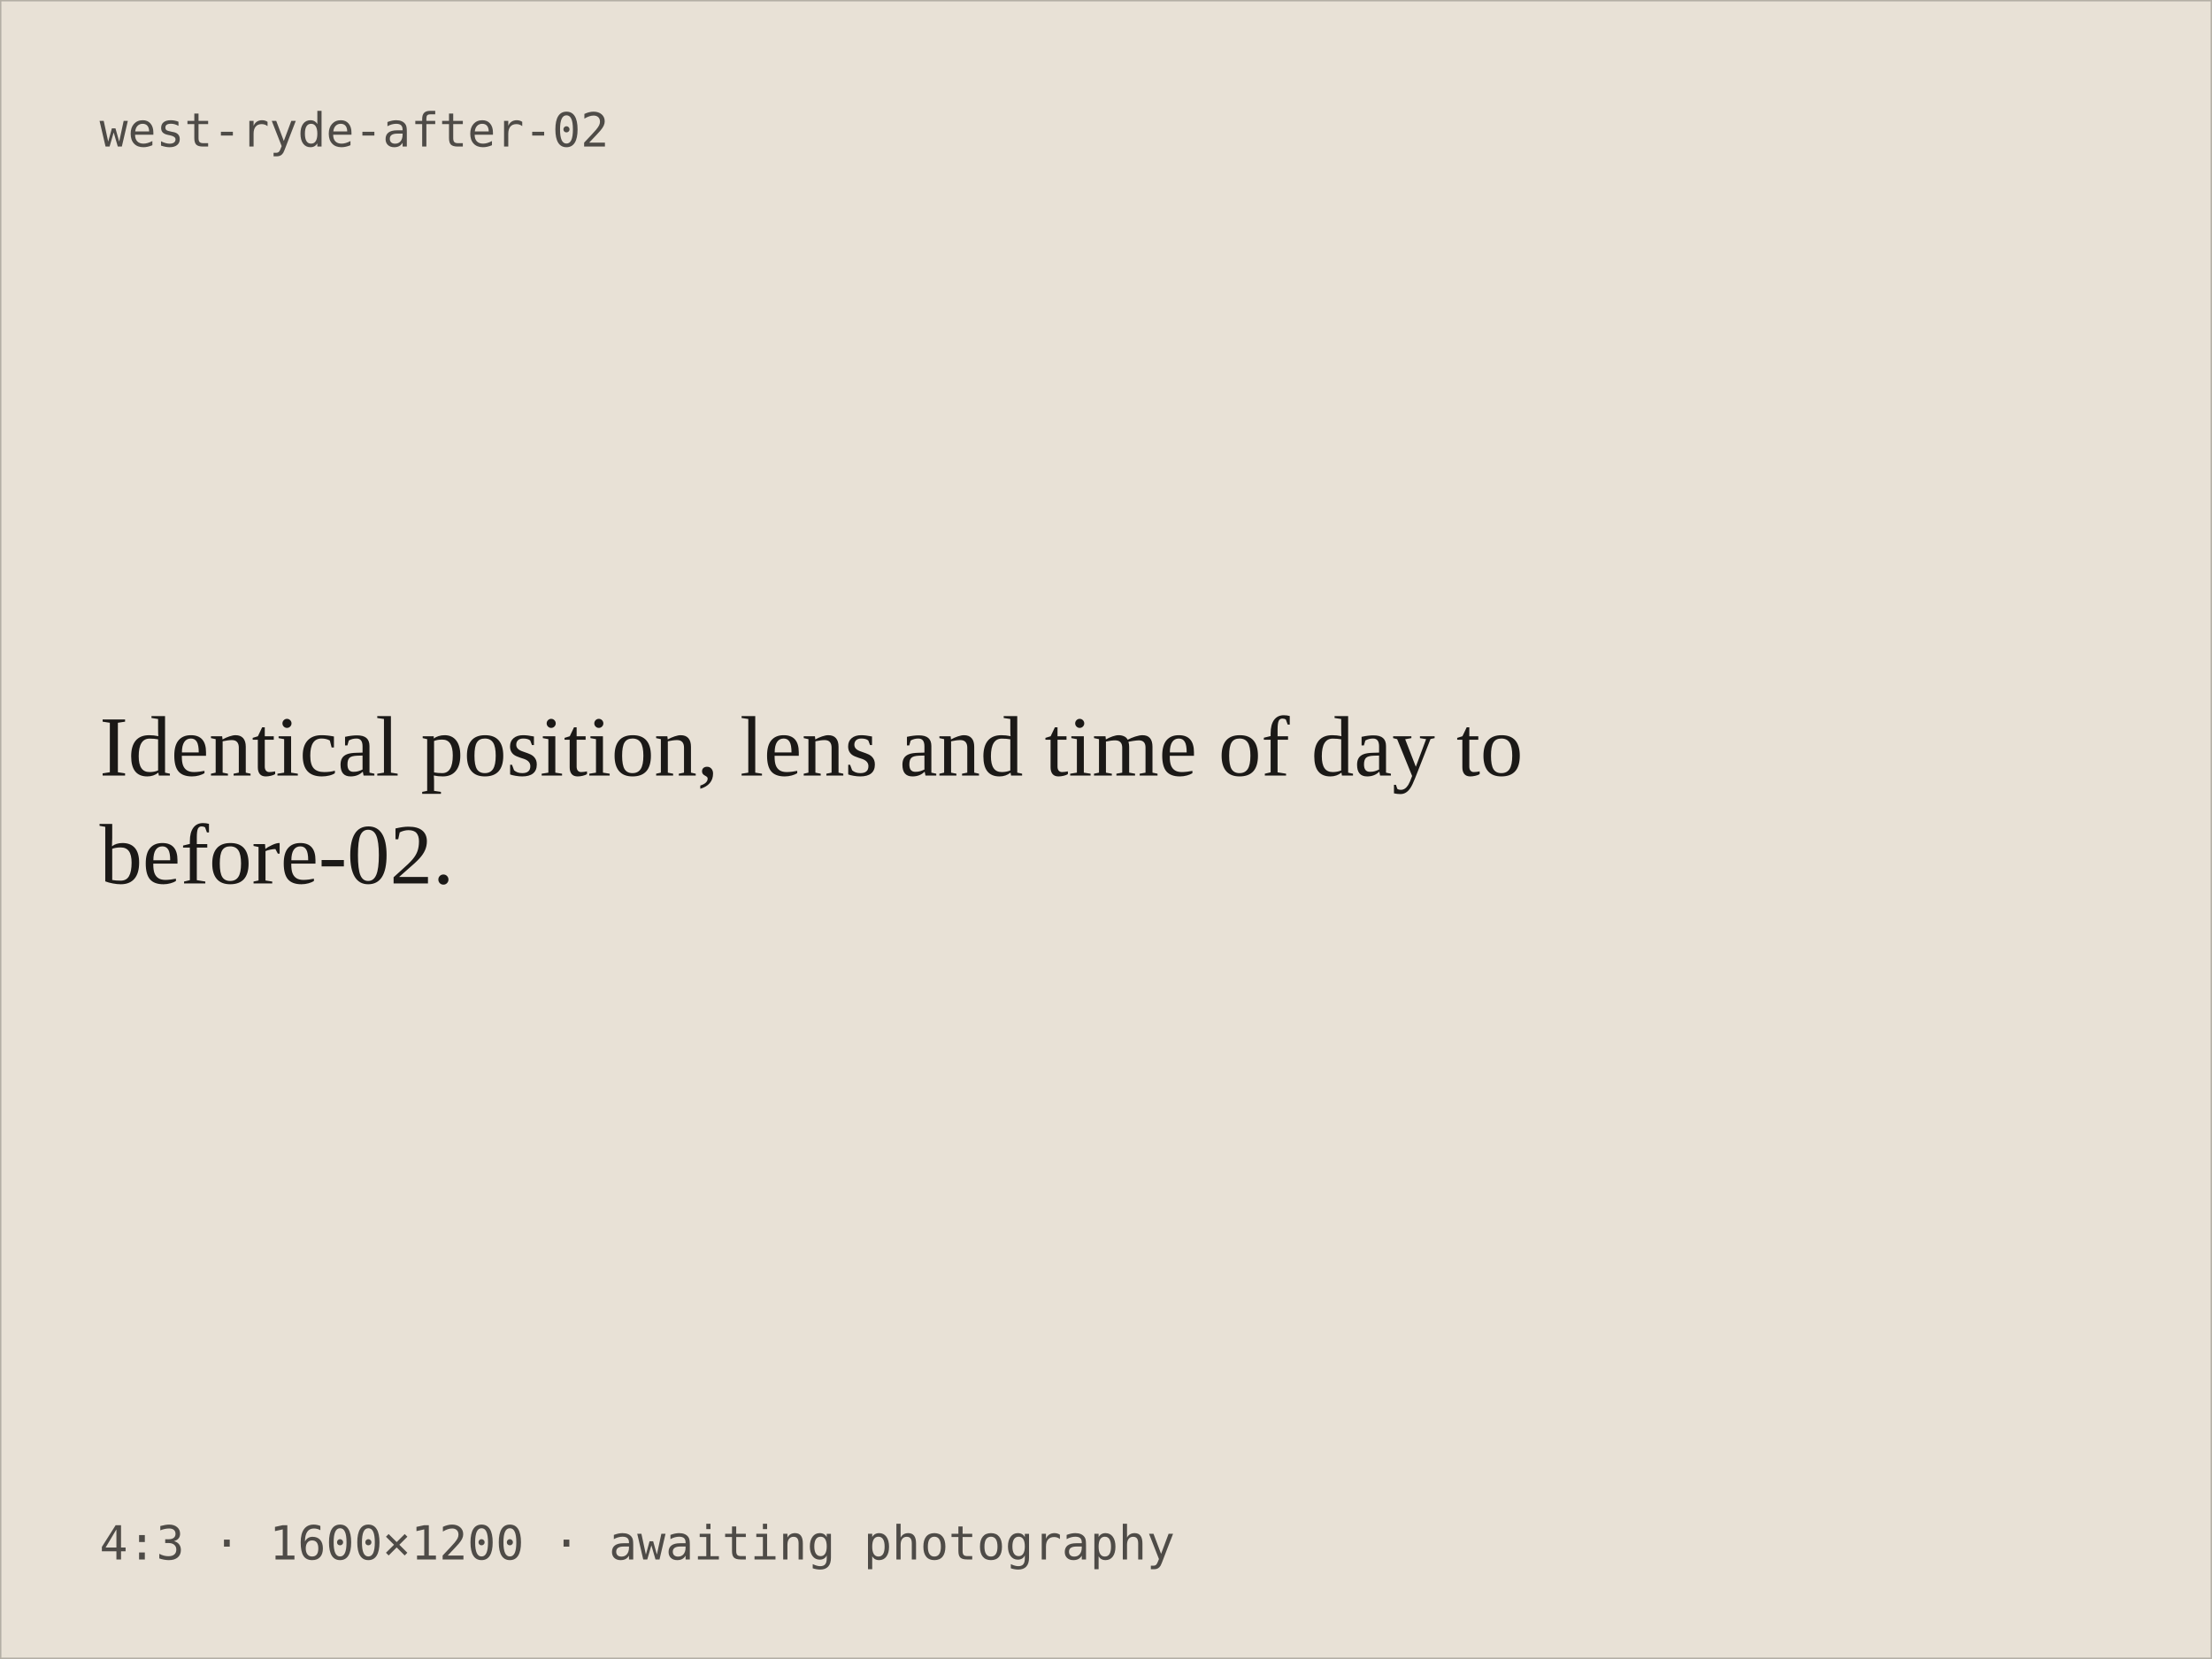
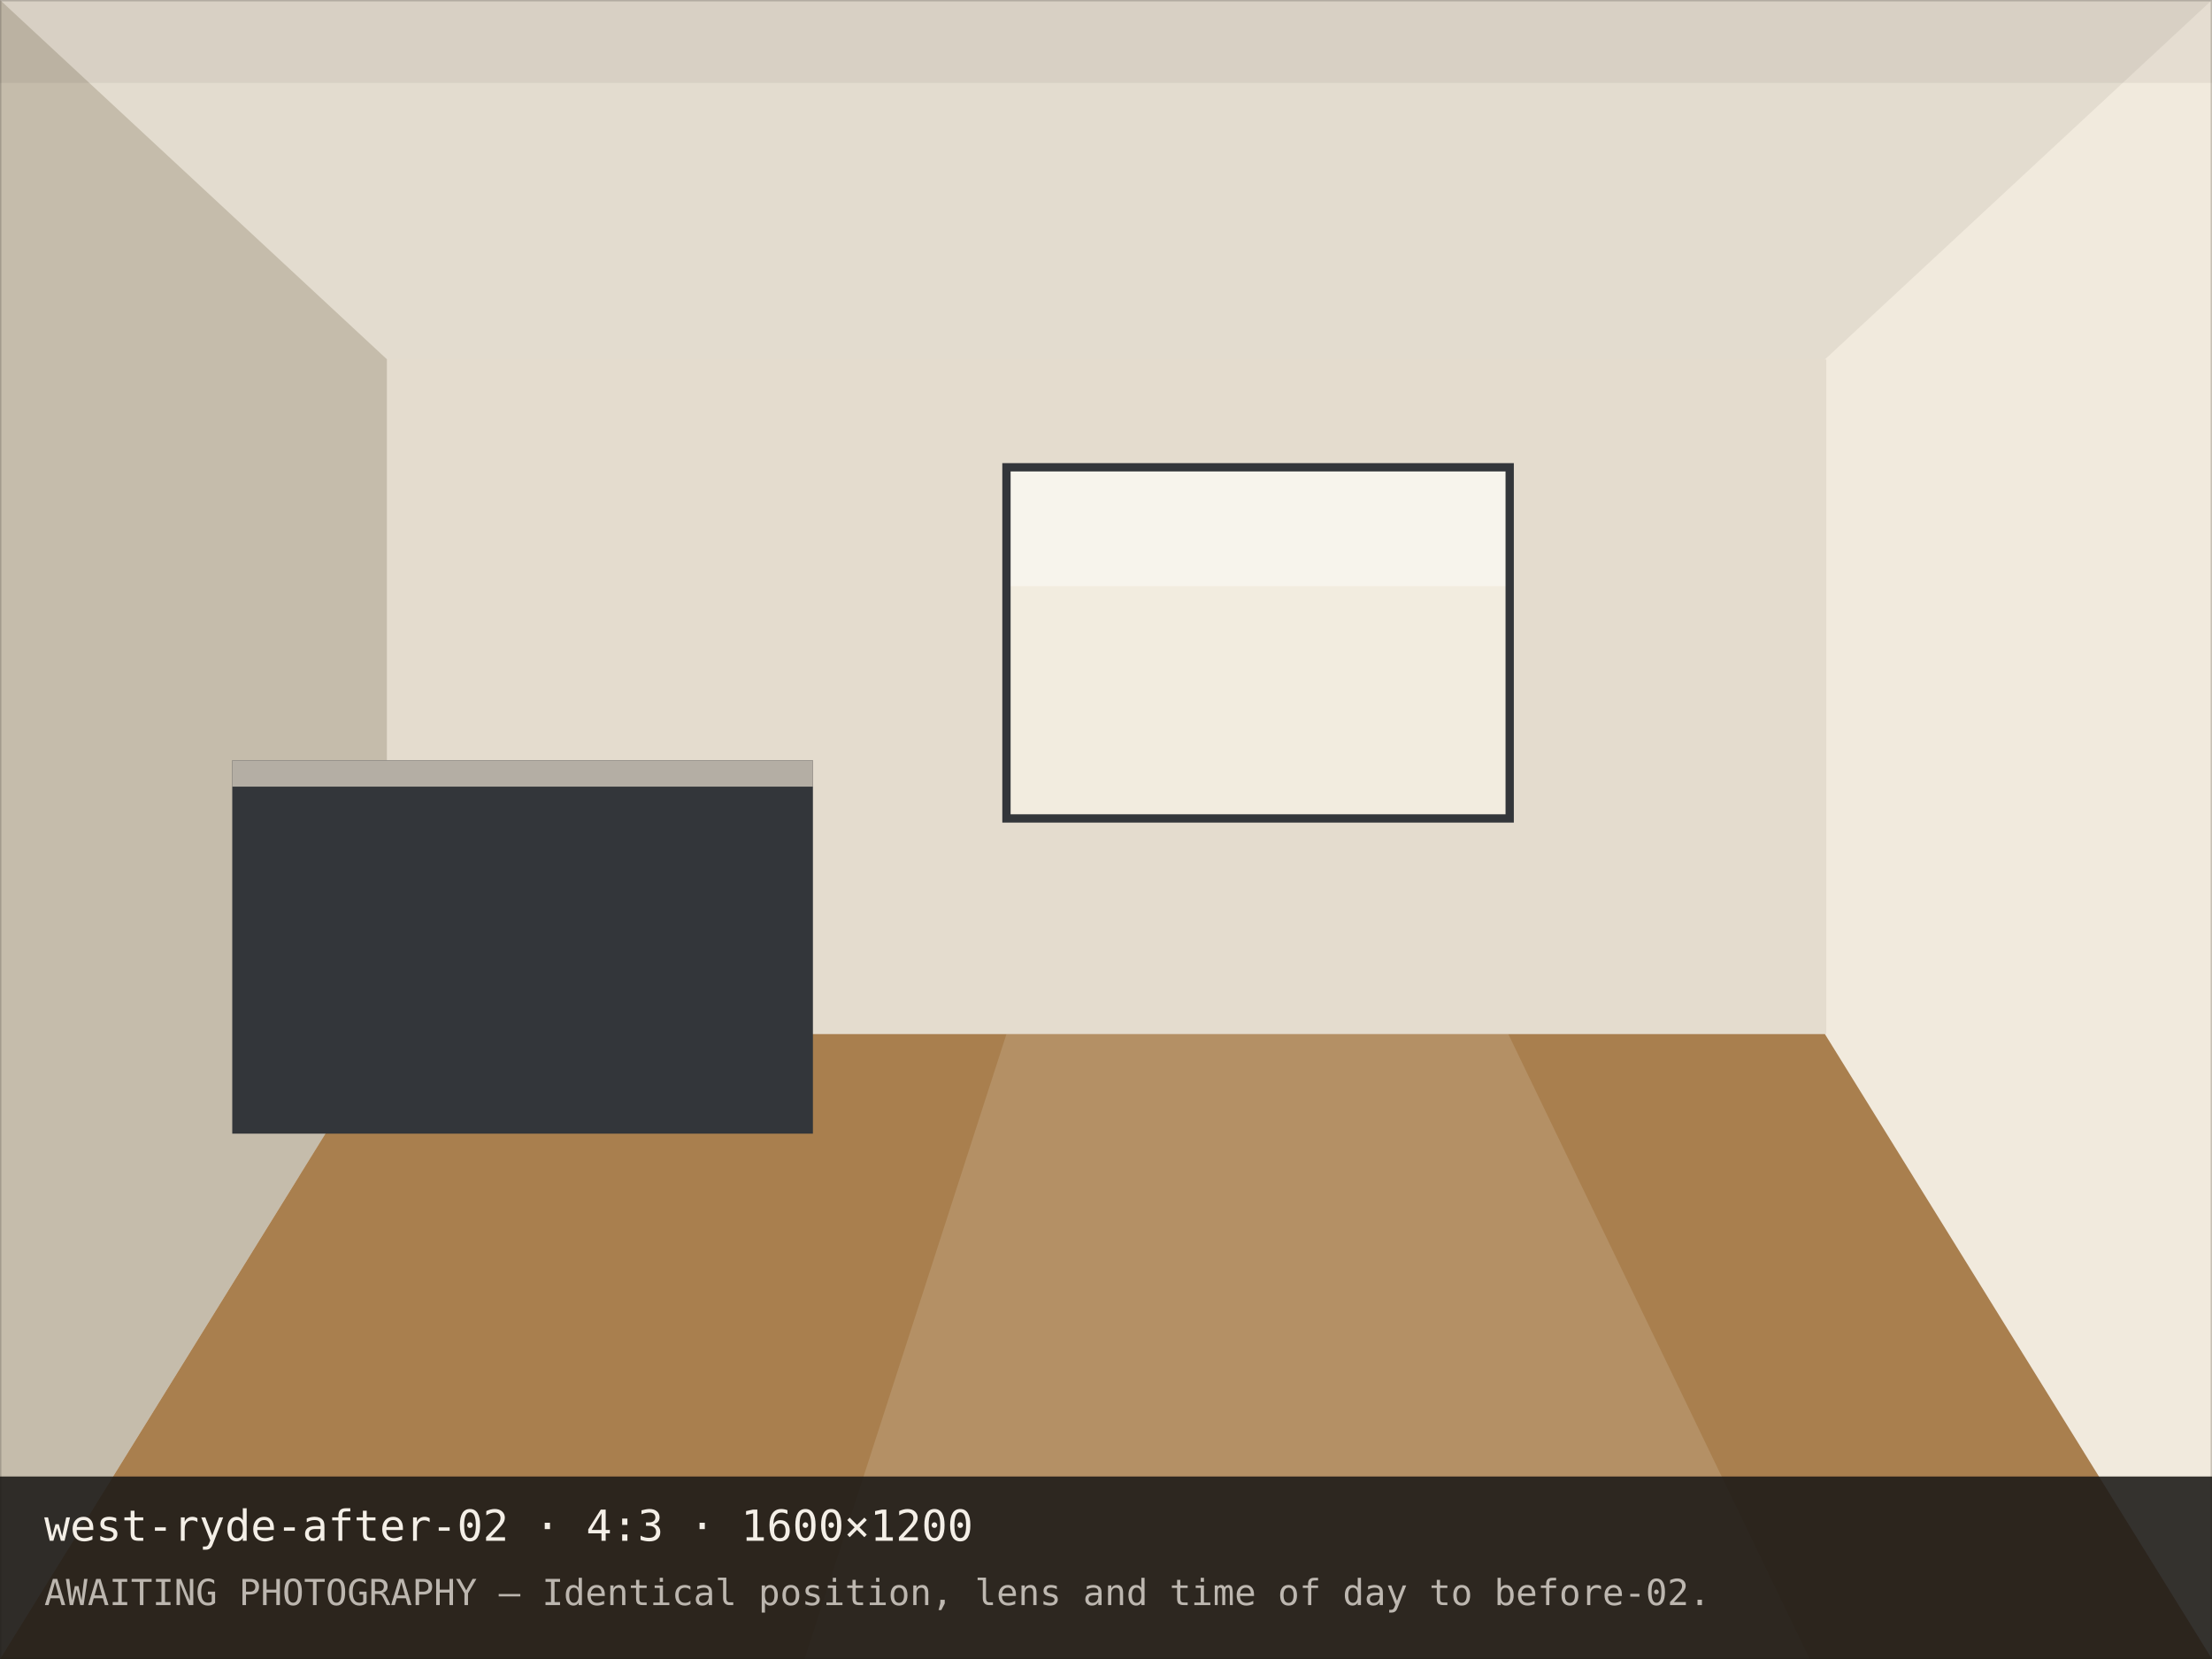
- <svg xmlns="http://www.w3.org/2000/svg" width="1600" height="1200" viewBox="0 0 1600 1200" role="img" aria-label="Placeholder awaiting photography: Identical position, lens and time of day to before-02.">
-   <rect width="1600" height="1200" fill="#E8E1D6" />
-   <rect x="0.5" y="0.5" width="1599" height="1199" fill="none" stroke="#1B1917" stroke-opacity="0.25" />
-   <text x="72" y="106" font-family="ui-monospace, 'SF Mono', Menlo, monospace" font-size="34" fill="#1B1917" opacity="0.75">west-ryde-after-02</text>
-   <text x="72" y="561" font-family="Georgia, 'Times New Roman', serif" font-size="62" fill="#1B1917">Identical position, lens and time of day to</text>
-   <text x="72" y="639" font-family="Georgia, 'Times New Roman', serif" font-size="62" fill="#1B1917">before-02.</text>
-   <text x="72" y="1128" font-family="ui-monospace, 'SF Mono', Menlo, monospace" font-size="34" fill="#1B1917" opacity="0.75">4:3 · 1600×1200 · awaiting photography</text>
+ <svg xmlns="http://www.w3.org/2000/svg" width="1600" height="1200" viewBox="0 0 1600 1200" role="img" aria-label="Temporary placeholder awaiting photography: Identical position, lens and time of day to before-02.">
+   <rect x="0" y="0" width="1600" height="851" fill="#e4dcce" />
+   <polygon points="0,0 1600,0 1320,260 280,260" fill="#e3dccf" />
+   <polygon points="0,0 280,260 280,748 0,1200" fill="#c5bcab" />
+   <polygon points="1600,0 1320,260 1320,748 1600,1200" fill="#f1eadd" />
+   <rect x="280" y="260" width="1041" height="488" fill="#e4dcce" />
+   <rect x="728" y="338" width="364" height="254" fill="#F2ECDF" />
+   <rect x="728" y="338" width="364" height="86" fill="#FFFFFF" opacity="0.4" />
+   <rect x="728" y="338" width="364" height="254" fill="none" stroke="#33363a" stroke-width="6" />
+   <polygon points="0,1200 280,748 1320,748 1600,1200" fill="#a97f4e" />
+   <polygon points="728,748 1091,748 1309,1200 582,1200" fill="#FFFFFF" opacity="0.13" />
+   <rect x="168" y="550" width="420" height="270" fill="#33363a" />
+   <rect x="168" y="550" width="420" height="19" fill="#b4aea4" />
+   <rect x="0" y="0" width="1600" height="60" fill="#1B1917" opacity="0.06" />
+   <rect x="0" y="1068" width="1600" height="132" fill="#1B1917" opacity="0.88" />
+   <text x="32" y="1114.5" font-family="ui-monospace, Menlo, monospace" font-size="31" fill="#F4EFE7">west-ryde-after-02 · 4:3 · 1600×1200</text>
+   <text x="32" y="1161" font-family="ui-monospace, Menlo, monospace" font-size="26" fill="#F4EFE7" opacity="0.72">AWAITING PHOTOGRAPHY — Identical position, lens and time of day to before-02.</text>
+   <rect x="0.5" y="0.5" width="1599" height="1199" fill="none" stroke="#1B1917" stroke-opacity="0.2" />
</svg>
